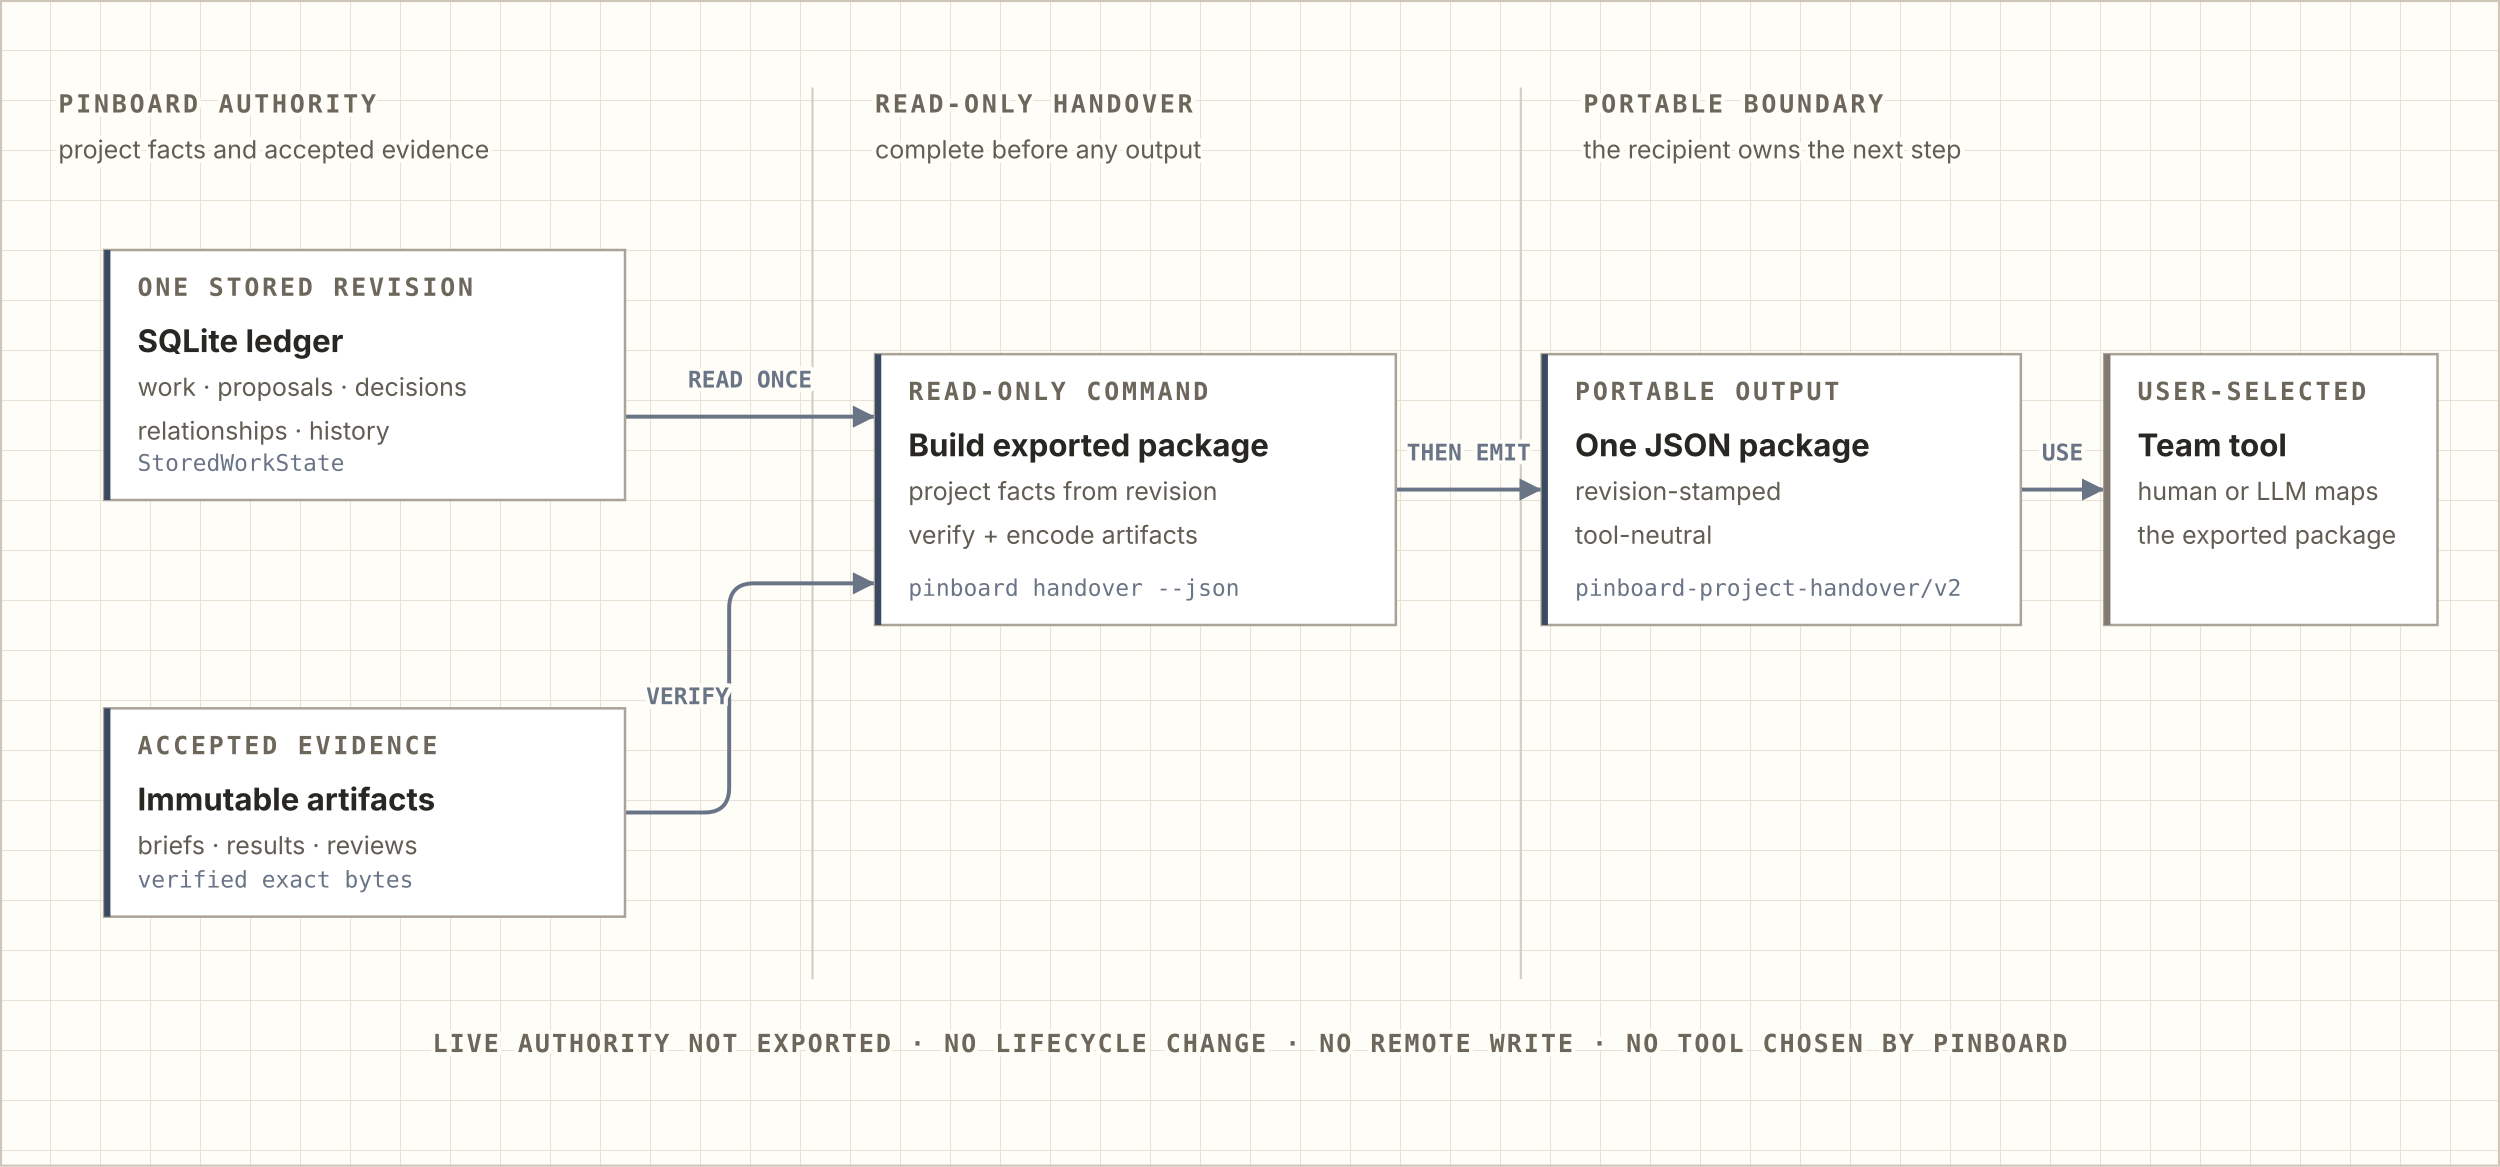
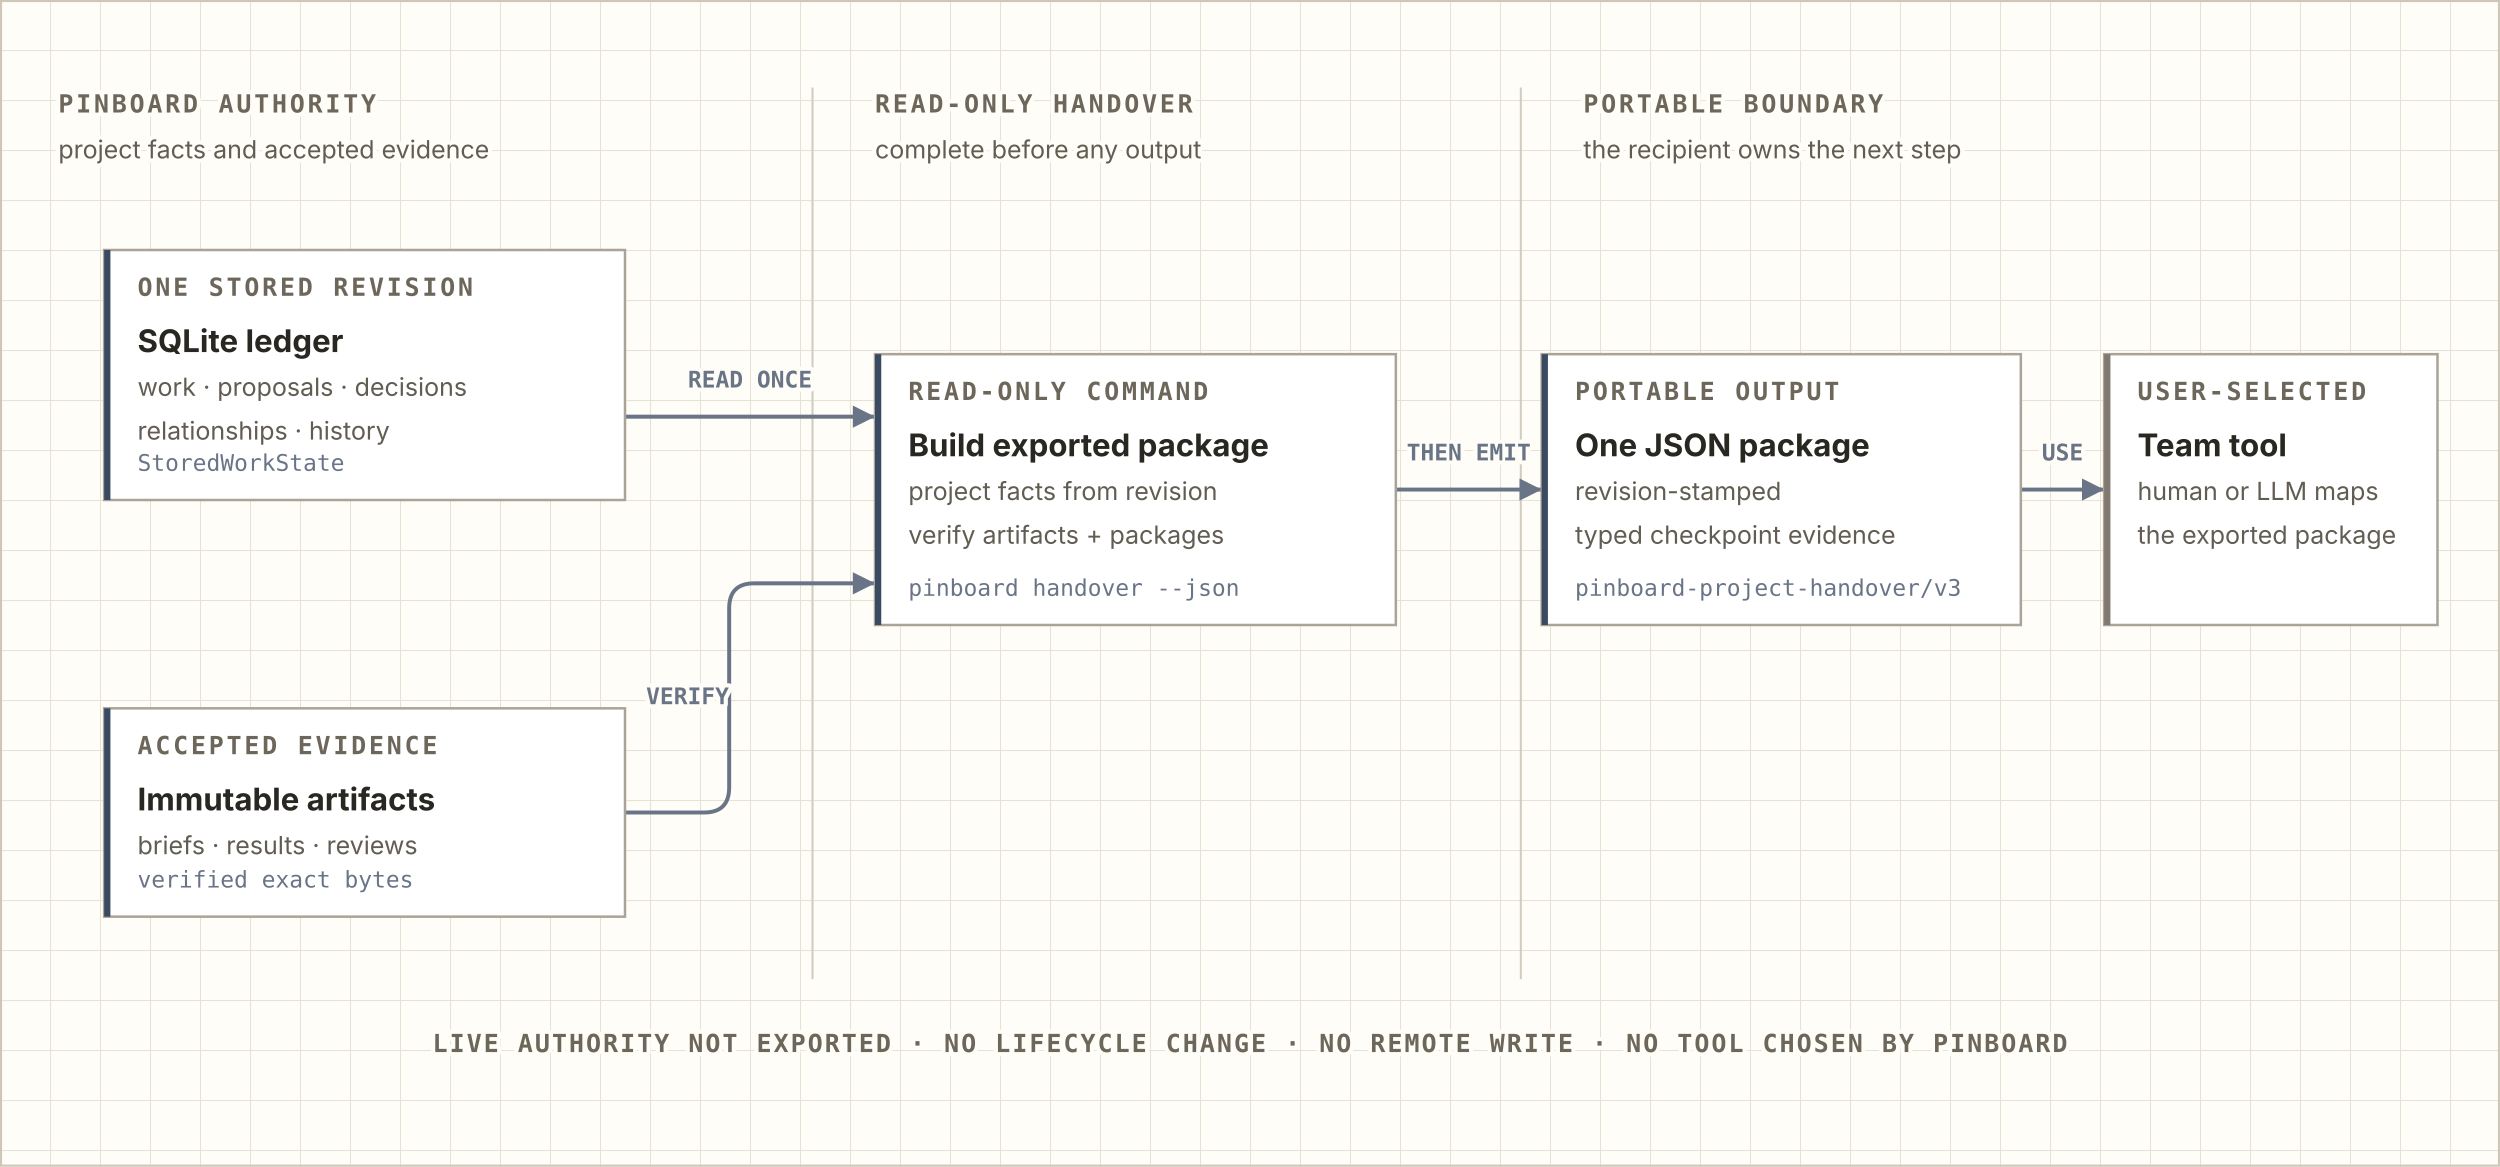
<svg xmlns="http://www.w3.org/2000/svg" role="img" aria-labelledby="title description" viewBox="0 0 1200 560">
  <defs>
    <pattern id="grid" width="24" height="24" patternUnits="userSpaceOnUse">
      <path d="M24 0H0V24" fill="none" stroke="#e8e1d5" stroke-width="1" />
    </pattern>
    <marker id="arrow" viewBox="0 0 10 10" refX="9" refY="5" markerWidth="7" markerHeight="7" orient="auto">
      <path d="M1 1L9 5L1 9Z" fill="#697487" />
    </marker>
    <style>
      text { font-family: ui-sans-serif, system-ui, -apple-system, BlinkMacSystemFont, "Segoe UI", sans-serif; fill: #292721; }
      .section-label, .box-label, .box-meta, .connector-label, .note-meta { font-family: ui-monospace, SFMono-Regular, Menlo, monospace; }
      .section-label, .box-label { font-size: 12px; font-weight: 700; letter-spacing: 0.11em; fill: #6d665b; }
      .section-subtitle { font-size: 12px; fill: #625d53; }
      .guide { stroke: #d3ccc0; stroke-width: 1; }
      .connector { fill: none; stroke: #697487; stroke-width: 1.9; stroke-linecap: round; }
      .connector-label { font-size: 11px; font-weight: 700; fill: #697487; }
      .box { fill: #fff; stroke: #aaa397; stroke-width: 1.2; }
      .box-title { font-size: 15px; font-weight: 700; }
      .box-body { font-size: 12px; fill: #625d53; }
      .box-meta { font-size: 11px; fill: #697487; }
      .note { fill: #625d53; }
      .note-meta { font-weight: 700; letter-spacing: 0.08em; fill: #6d665b; }
      .canvas-text { paint-order: stroke fill; stroke: #fffdf7; stroke-width: 4px; stroke-linejoin: round; }
    </style>
  </defs>
  <rect width="1200" height="560" fill="#fffdf7" />
  <rect width="1200" height="560" fill="url(#grid)" />
  <rect x="0.5" y="0.5" width="1199" height="559" fill="none" stroke="#cec7b9" />
  <line x1="390" y1="42" x2="390" y2="470" class="guide" />
  <line x1="730" y1="42" x2="730" y2="470" class="guide" />
  <path d="M300 200L420 200" class="connector" marker-end="url(#arrow)" />
  <path d="M300 390L338 390Q350 390 350 378L350 292Q350 280 362 280L420 280" class="connector" marker-end="url(#arrow)" />
  <path d="M670 235L740 235" class="connector" marker-end="url(#arrow)" />
  <path d="M970 235L1010 235" class="connector" marker-end="url(#arrow)" />
  <rect x="50" y="120" width="250" height="120" class="box" />
  <rect x="50" y="120" width="3" height="120" fill="#394a62" />
  <rect x="50" y="340" width="250" height="100" class="box" />
  <rect x="50" y="340" width="3" height="100" fill="#394a62" />
  <rect x="420" y="170" width="250" height="130" class="box" />
  <rect x="420" y="170" width="3" height="130" fill="#394a62" />
  <rect x="740" y="170" width="230" height="130" class="box" />
  <rect x="740" y="170" width="3" height="130" fill="#394a62" />
  <rect x="1010" y="170" width="160" height="130" class="box" />
  <rect x="1010" y="170" width="3" height="130" fill="#81796f" />
  <text x="28" y="54" class="section-label canvas-text">PINBOARD AUTHORITY</text>
  <text x="28" y="76" class="section-subtitle canvas-text">project facts and accepted evidence</text>
  <text x="420" y="54" class="section-label canvas-text">READ-ONLY HANDOVER</text>
  <text x="420" y="76" class="section-subtitle canvas-text">complete before any output</text>
  <text x="760" y="54" class="section-label canvas-text">PORTABLE BOUNDARY</text>
  <text x="760" y="76" class="section-subtitle canvas-text">the recipient owns the next step</text>
  <text x="360" y="186" text-anchor="middle" class="connector-label canvas-text">READ ONCE</text>
  <text x="330" y="338" text-anchor="middle" class="connector-label canvas-text">VERIFY</text>
  <text x="705" y="221" text-anchor="middle" class="connector-label canvas-text">THEN EMIT</text>
  <text x="990" y="221" text-anchor="middle" class="connector-label canvas-text">USE</text>
  <text x="66" y="142" class="box-label">ONE STORED REVISION</text>
  <text x="66" y="169" class="box-title">SQLite ledger</text>
  <text x="66" y="190" class="box-body">work · proposals · decisions</text>
  <text x="66" y="211" class="box-body">relationships · history</text>
  <text x="66" y="226" class="box-meta">StoredWorkState</text>
  <text x="66" y="362" class="box-label">ACCEPTED EVIDENCE</text>
  <text x="66" y="389" class="box-title">Immutable artifacts</text>
  <text x="66" y="410" class="box-body">briefs · results · reviews</text>
  <text x="66" y="426" class="box-meta">verified exact bytes</text>
  <text x="436" y="192" class="box-label">READ-ONLY COMMAND</text>
  <text x="436" y="219" class="box-title">Build exported package</text>
  <text x="436" y="240" class="box-body">project facts from revision</text>
-   <text x="436" y="261" class="box-body">verify + encode artifacts</text>
+   <text x="436" y="261" class="box-body">verify artifacts + packages</text>
  <text x="436" y="286" class="box-meta">pinboard handover --json</text>
  <text x="756" y="192" class="box-label">PORTABLE OUTPUT</text>
  <text x="756" y="219" class="box-title">One JSON package</text>
  <text x="756" y="240" class="box-body">revision-stamped</text>
-   <text x="756" y="261" class="box-body">tool-neutral</text>
-   <text x="756" y="286" class="box-meta">pinboard-project-handover/v2</text>
+   <text x="756" y="261" class="box-body">typed checkpoint evidence</text>
+   <text x="756" y="286" class="box-meta">pinboard-project-handover/v3</text>
  <text x="1026" y="192" class="box-label">USER-SELECTED</text>
  <text x="1026" y="219" class="box-title">Team tool</text>
  <text x="1026" y="240" class="box-body">human or LLM maps</text>
  <text x="1026" y="261" class="box-body">the exported package</text>
  <text x="600" y="505" text-anchor="middle" font-size="12" class="note-meta canvas-text">LIVE AUTHORITY NOT EXPORTED · NO LIFECYCLE CHANGE · NO REMOTE WRITE · NO TOOL CHOSEN BY PINBOARD</text>
</svg>
